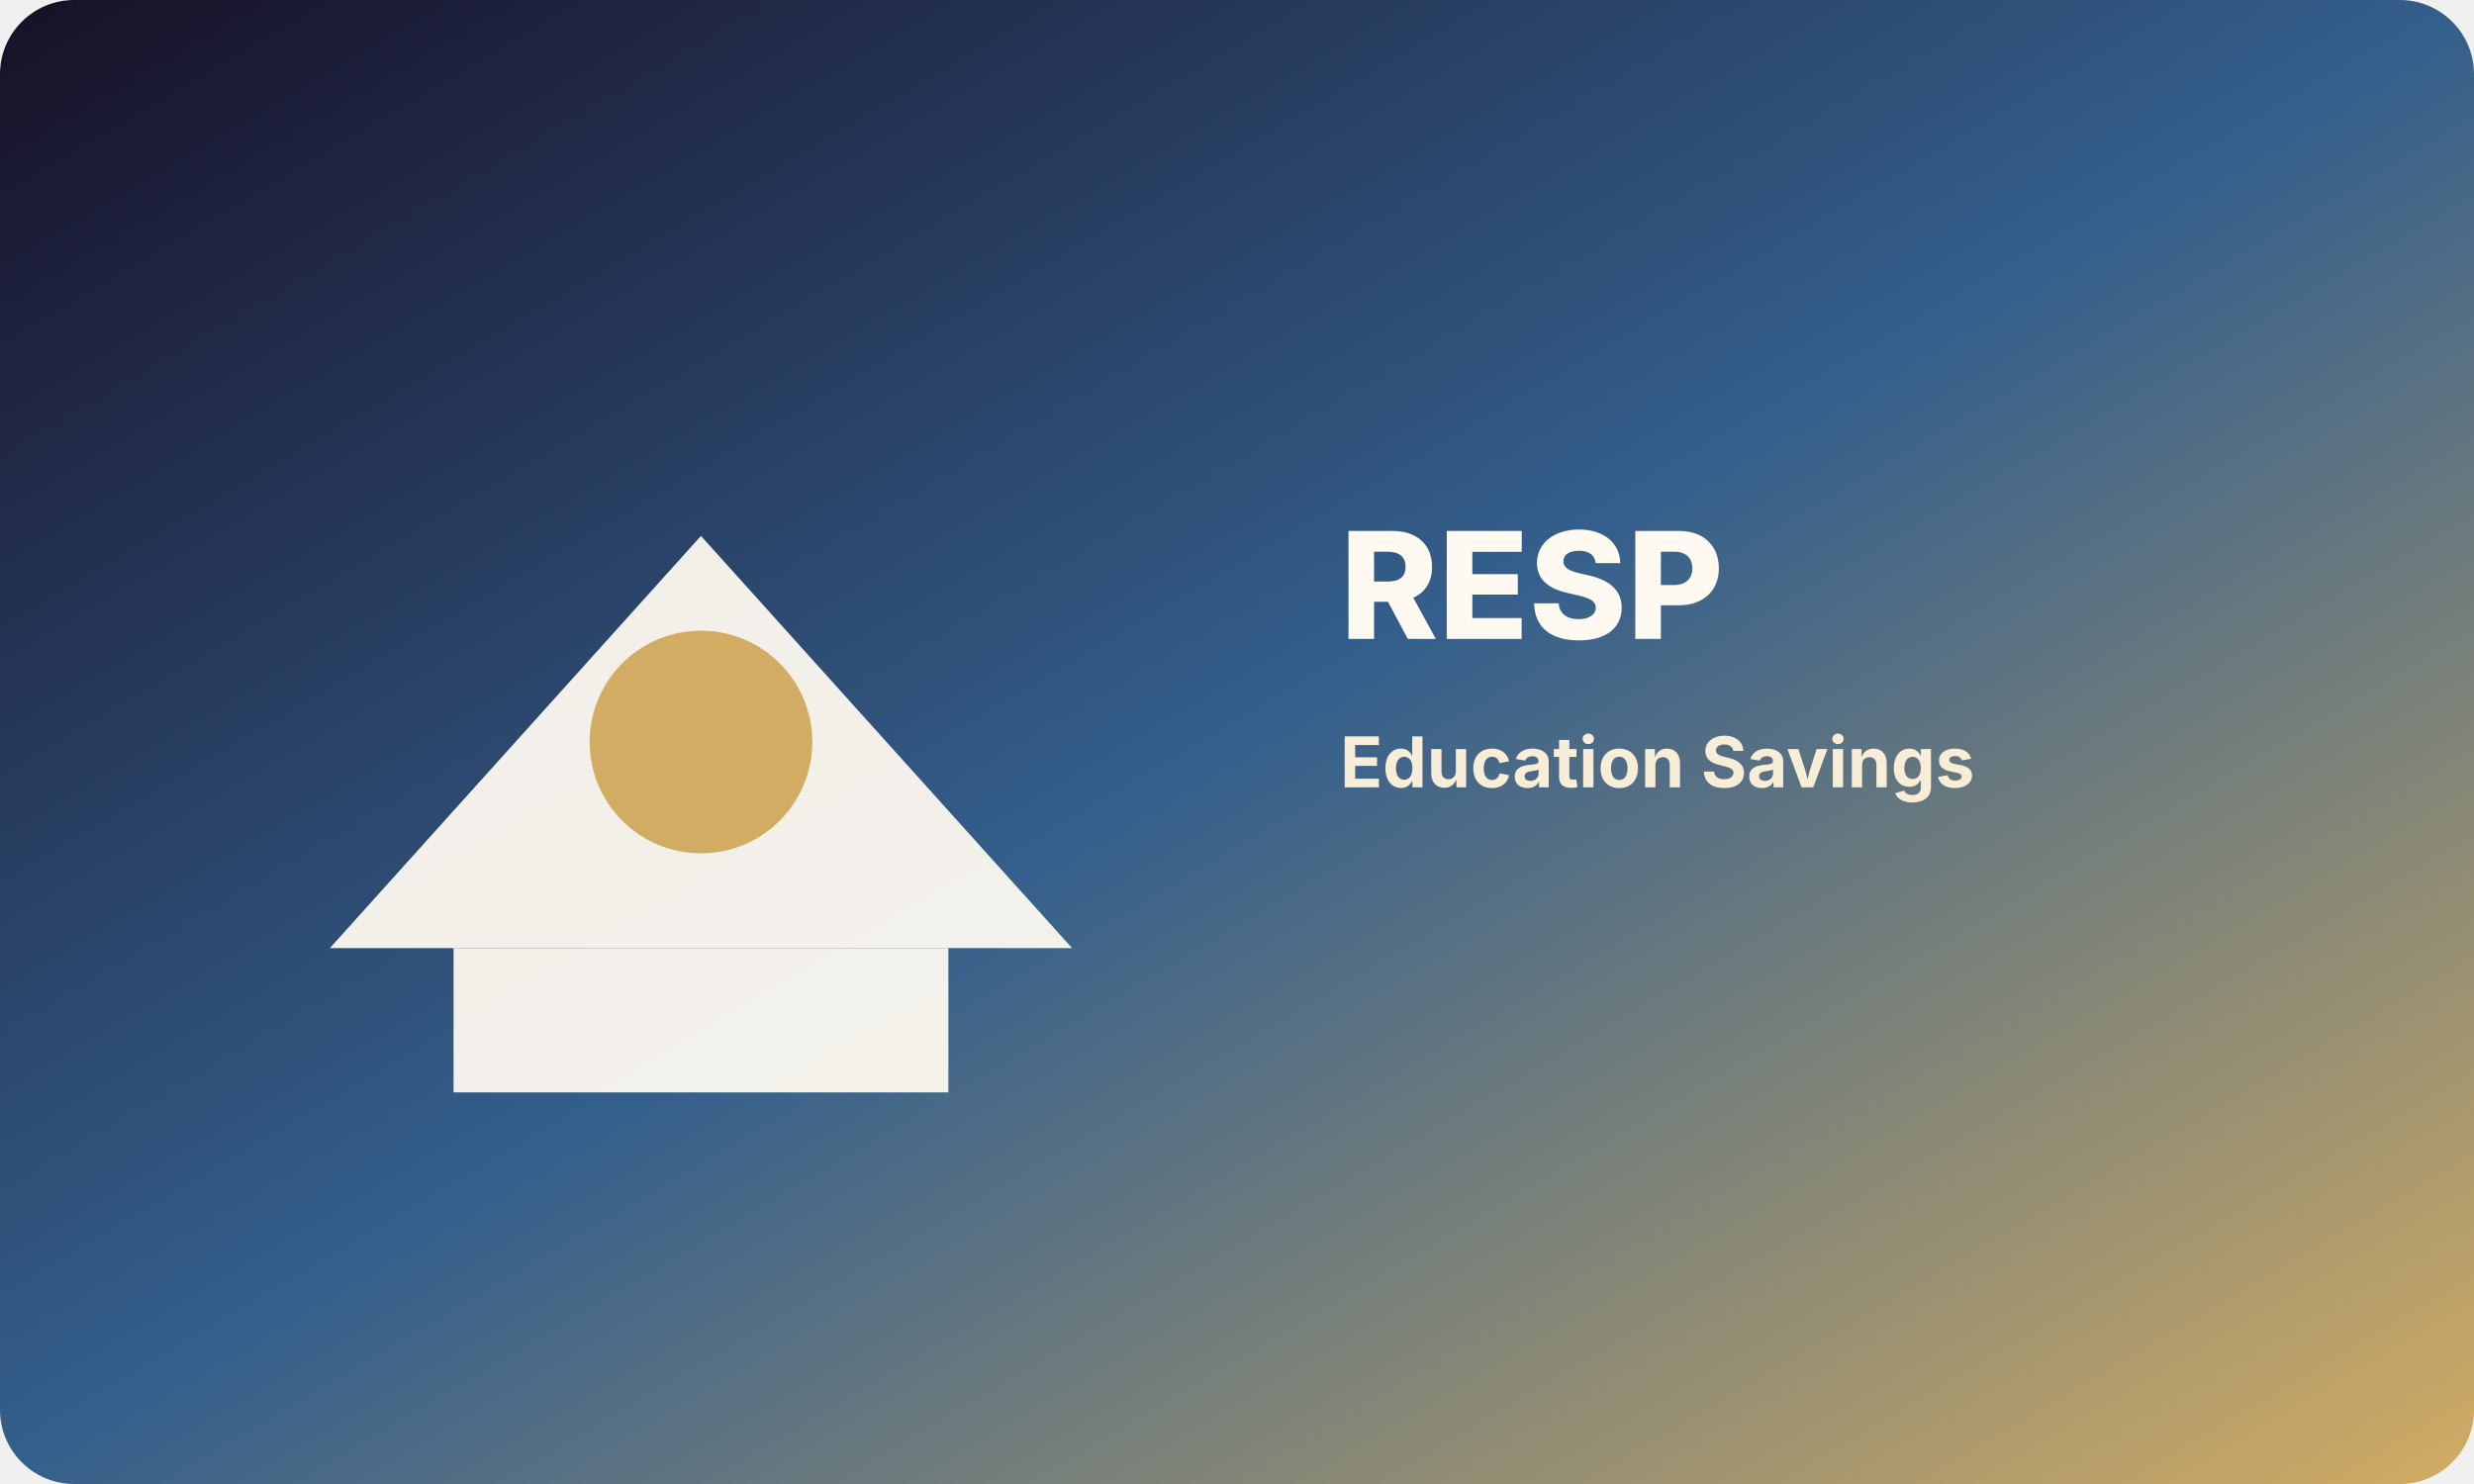
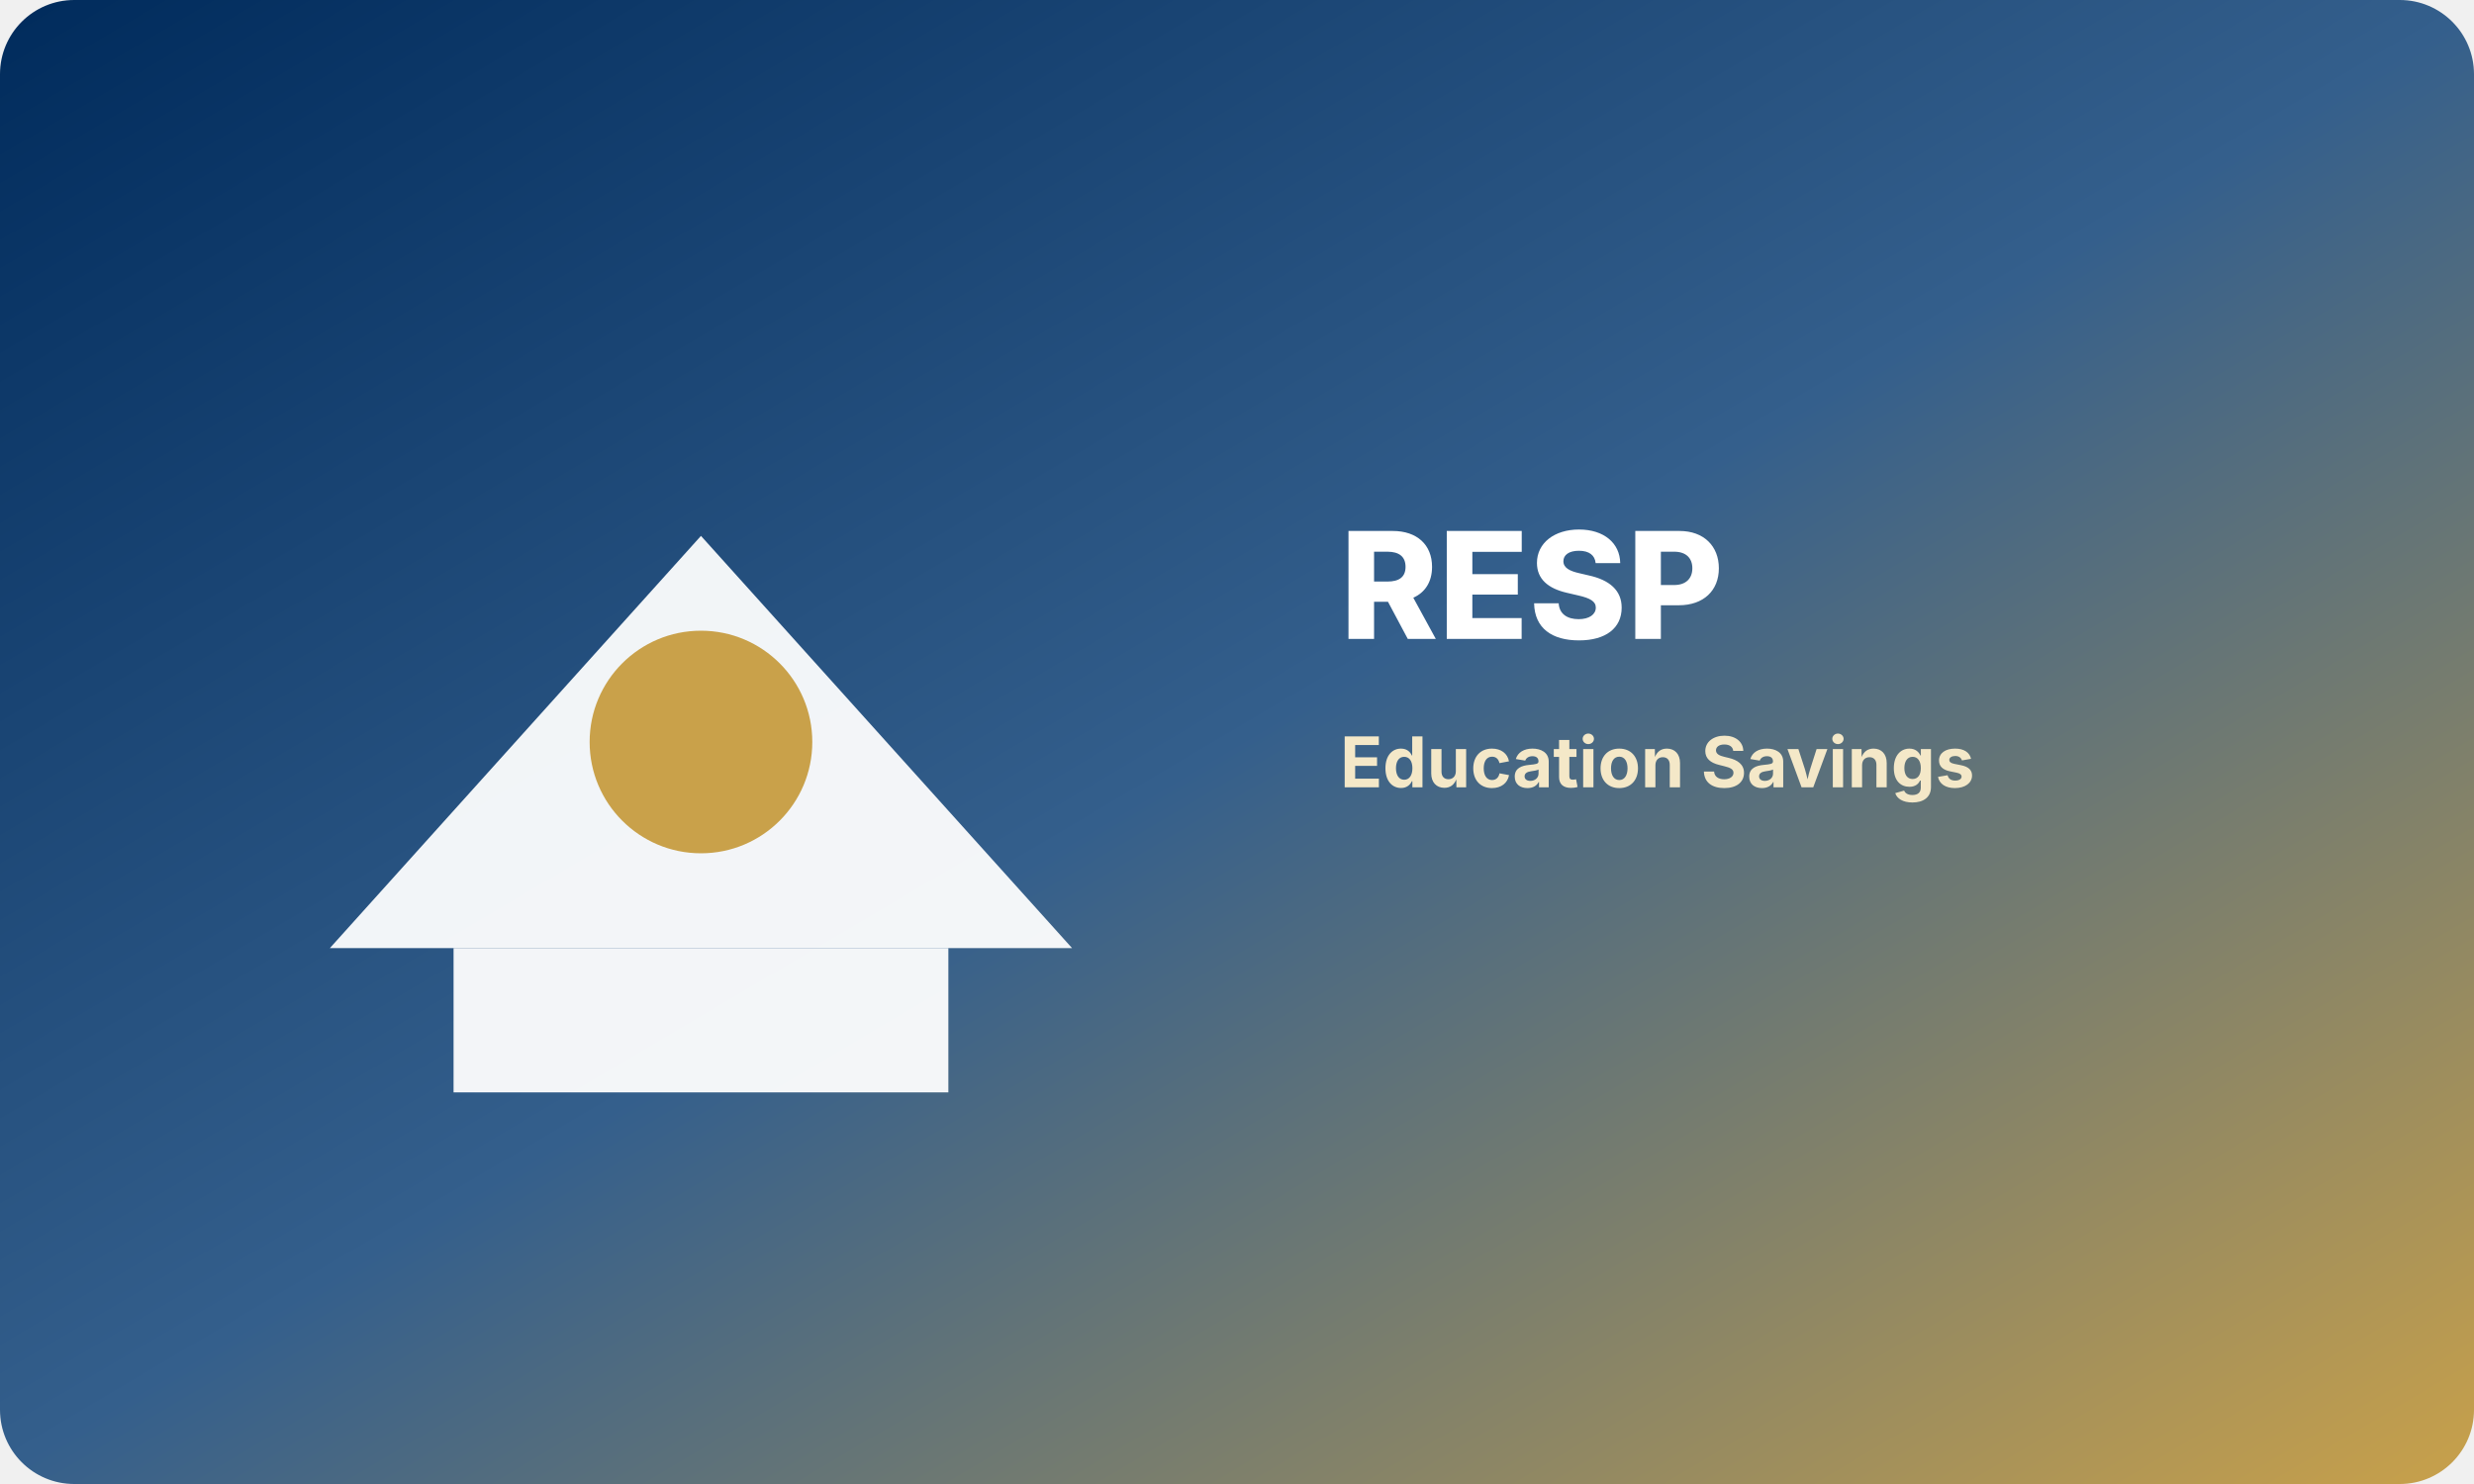
<svg xmlns="http://www.w3.org/2000/svg" width="1200" height="720" viewBox="0 0 1200 720" role="img" aria-labelledby="title desc">
  <defs>
    <linearGradient id="bg" x1="0" y1="0" x2="1" y2="1">
-       <stop stop-color="#171026" />
+       <stop stop-color="#002B5C" />
      <stop offset=".5" stop-color="#345f8c" />
-       <stop offset="1" stop-color="#d2ac63" />
+       <stop offset="1" stop-color="#C9A14A" />
    </linearGradient>
  </defs>
  <rect width="1200" height="720" rx="36" fill="url(#bg)" />
-   <path d="M160 460h360L340 260 160 460Z" fill="#fffaf1" opacity=".94" />
-   <path d="M220 460h240v70H220z" fill="#fffaf1" opacity=".94" />
-   <circle cx="340" cy="360" r="54" fill="#d2ac63" />
-   <text x="650" y="310" fill="#fffaf1" font-family="Inter, Arial, sans-serif" font-size="72" font-weight="800">RESP</text>
-   <text x="650" y="382" fill="#f8edd6" font-family="Inter, Arial, sans-serif" font-size="34" font-weight="700">Education Savings</text>
+   <path d="M160 460h360L340 260 160 460Z" fill="#FFFFFF" opacity=".94" />
+   <path d="M220 460h240v70H220z" fill="#FFFFFF" opacity=".94" />
+   <circle cx="340" cy="360" r="54" fill="#C9A14A" />
+   <text x="650" y="310" fill="#FFFFFF" font-family="Inter, Arial, sans-serif" font-size="72" font-weight="800">RESP</text>
+   <text x="650" y="382" fill="#F4E8C8" font-family="Inter, Arial, sans-serif" font-size="34" font-weight="700">Education Savings</text>
</svg>
